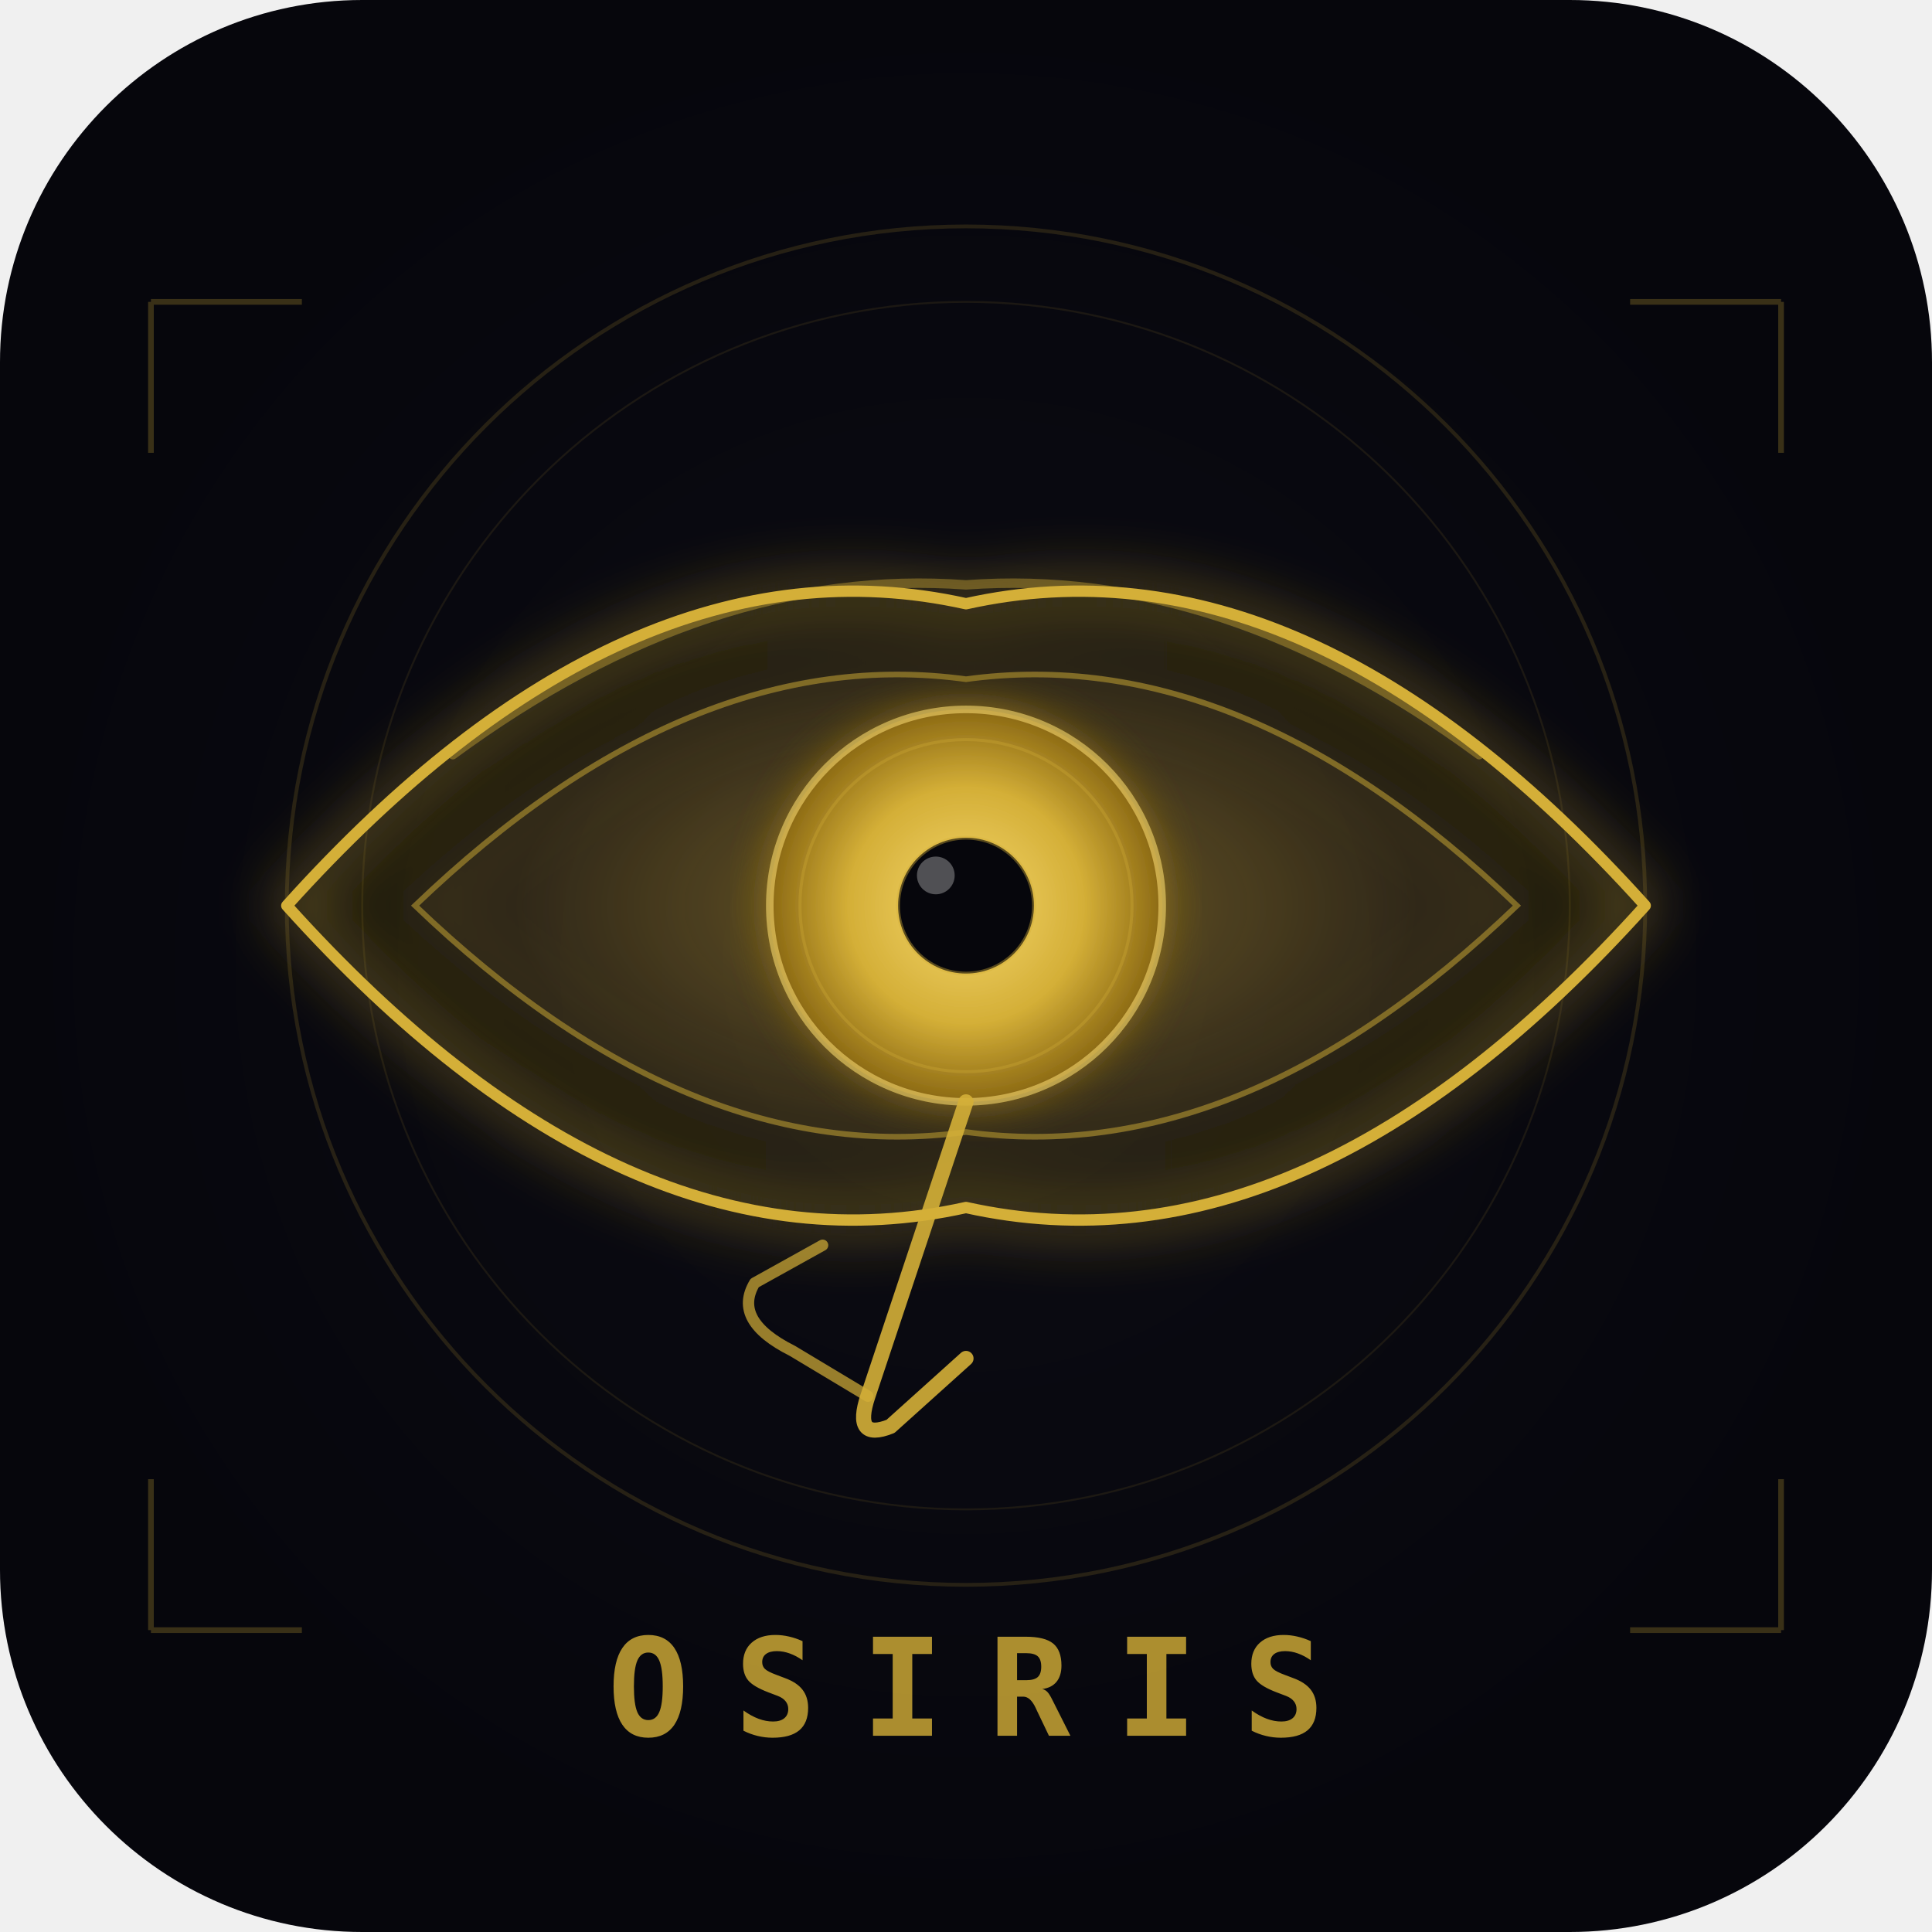
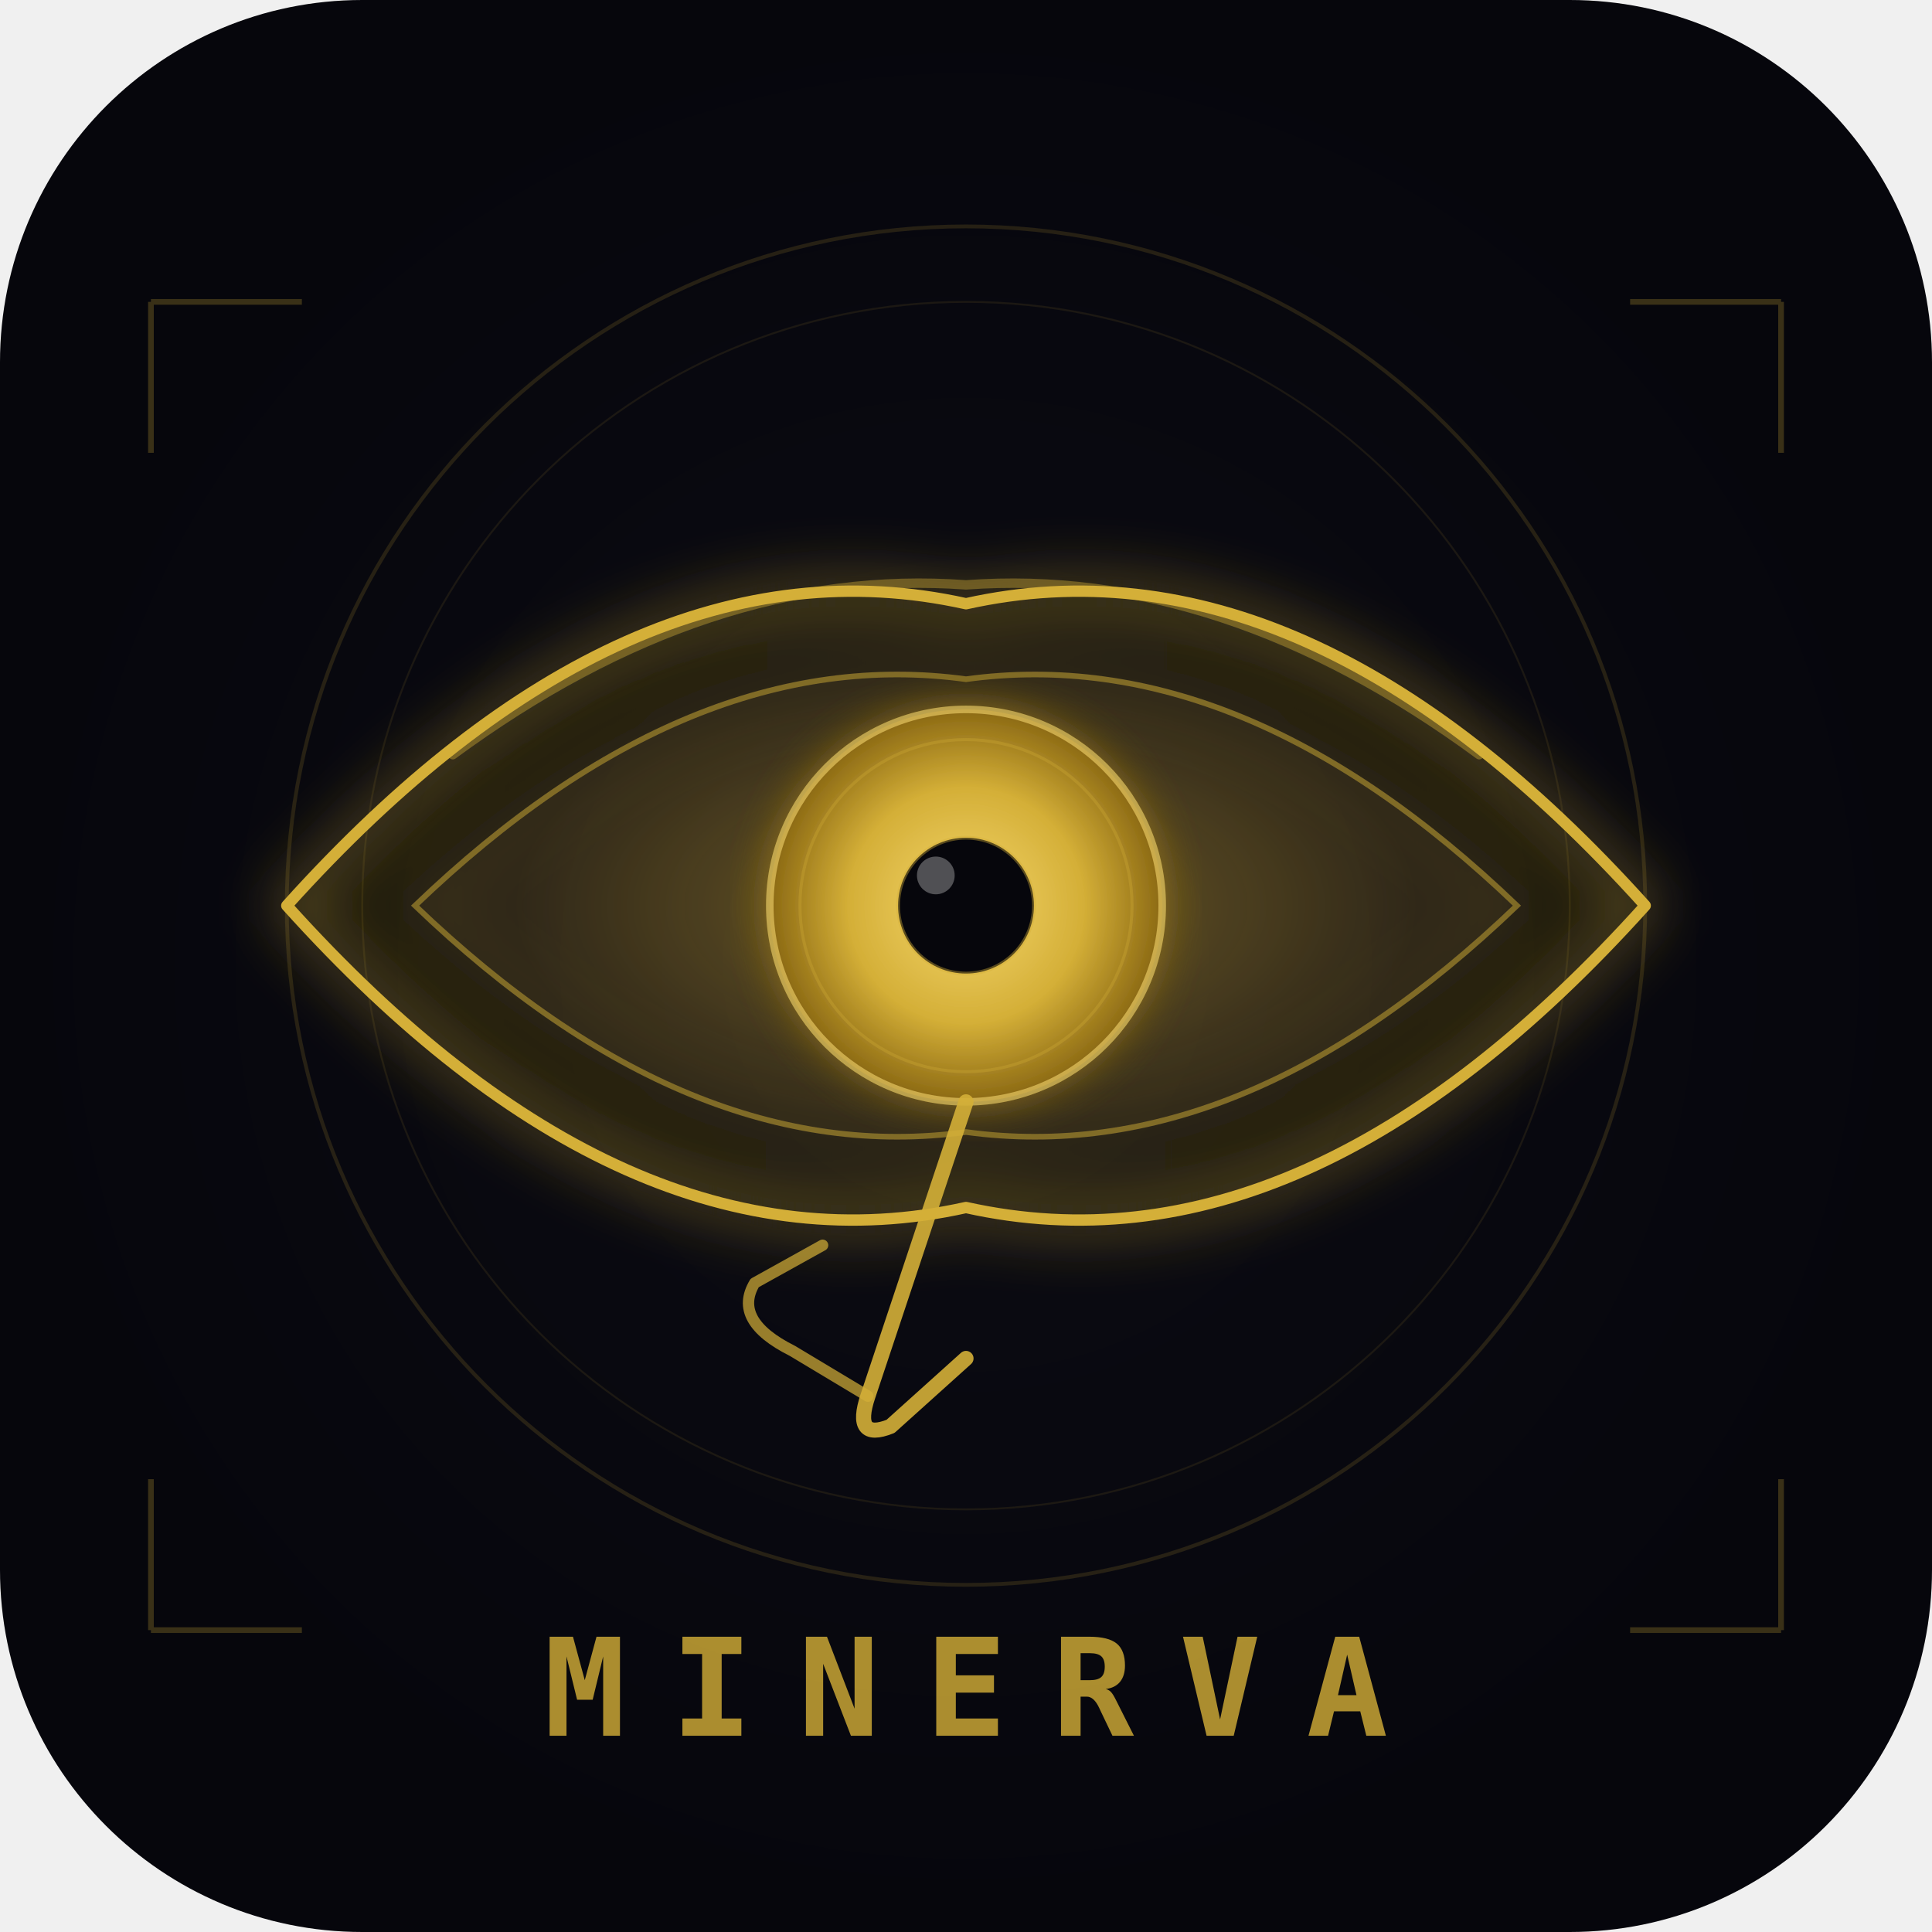
<svg xmlns="http://www.w3.org/2000/svg" viewBox="0 0 512 512" width="512" height="512">
  <defs>
    <radialGradient id="bg" cx="50%" cy="50%" r="50%">
      <stop offset="0%" stop-color="#0C0C14" />
      <stop offset="100%" stop-color="#06060C" />
    </radialGradient>
    <radialGradient id="iris" cx="50%" cy="50%" r="50%">
      <stop offset="0%" stop-color="#F5D76E" />
      <stop offset="60%" stop-color="#D4AF37" />
      <stop offset="100%" stop-color="#8B6914" />
    </radialGradient>
    <radialGradient id="glow" cx="50%" cy="50%" r="50%">
      <stop offset="0%" stop-color="#D4AF37" stop-opacity="0.4" />
      <stop offset="100%" stop-color="#D4AF37" stop-opacity="0" />
    </radialGradient>
    <filter id="f1" x="-50%" y="-50%" width="200%" height="200%">
      <feGaussianBlur stdDeviation="8" result="blur" />
      <feComposite in="SourceGraphic" in2="blur" operator="over" />
    </filter>
    <filter id="glow-filter">
      <feGaussianBlur stdDeviation="6" result="blur" />
      <feMerge>
        <feMergeNode in="blur" />
        <feMergeNode in="SourceGraphic" />
      </feMerge>
    </filter>
  </defs>
  <rect width="512" height="512" rx="96" fill="url(#bg)" />
  <circle cx="256" cy="240" r="180" fill="none" stroke="#D4AF37" stroke-width="1" opacity="0.15" />
  <circle cx="256" cy="240" r="160" fill="none" stroke="#D4AF37" stroke-width="0.5" opacity="0.1" />
  <ellipse cx="256" cy="240" rx="120" ry="60" fill="url(#glow)" />
  <g filter="url(#f1)">
    <path d="M76 240 Q166 140 256 160 Q346 140 436 240 Q346 340 256 320 Q166 340 76 240Z" fill="rgba(212,175,55,0.06)" stroke="#D4AF37" stroke-width="3" stroke-linejoin="round" />
    <path d="M110 240 Q183 170 256 180 Q329 170 402 240 Q329 310 256 300 Q183 310 110 240Z" fill="rgba(212,175,55,0.08)" stroke="#D4AF37" stroke-width="1.5" opacity="0.5" />
  </g>
  <circle cx="256" cy="240" r="52" fill="url(#iris)" filter="url(#glow-filter)" />
  <circle cx="256" cy="240" r="52" fill="none" stroke="#F5D76E" stroke-width="2" opacity="0.6" />
  <circle cx="256" cy="240" r="44" fill="none" stroke="#D4AF37" stroke-width="0.8" opacity="0.3" />
  <circle cx="256" cy="240" r="18" fill="#06060C" />
  <circle cx="256" cy="240" r="18" fill="none" stroke="#D4AF37" stroke-width="1" opacity="0.4" />
  <circle cx="248" cy="232" r="5" fill="white" opacity="0.3" />
  <g stroke="#D4AF37" fill="none" stroke-linecap="round" stroke-linejoin="round">
    <path d="M256 292 L230 370 Q226 382 236 378 L256 360" stroke-width="4" opacity="0.9" />
    <path d="M230 370 L210 358 Q194 350 200 340 L218 330" stroke-width="3" opacity="0.7" />
    <path d="M120 200 Q188 150 256 155 Q324 150 392 200" stroke-width="2.5" opacity="0.4" />
  </g>
  <g stroke="#D4AF37" stroke-width="1.5" opacity="0.25" fill="none">
    <path d="M40 80 L80 80 M40 80 L40 120" />
    <path d="M472 80 L432 80 M472 80 L472 120" />
    <path d="M40 432 L80 432 M40 432 L40 392" />
    <path d="M472 432 L432 432 M472 432 L472 392" />
  </g>
-   <text x="256" y="460" text-anchor="middle" font-family="monospace" font-size="36" fill="#D4AF37" letter-spacing="12" font-weight="700" opacity="0.8">OSIRIS</text>
+   <text x="256" y="460" text-anchor="middle" font-family="monospace" font-size="36" fill="#D4AF37" letter-spacing="12" font-weight="700" opacity="0.8">MINERVA</text>
</svg>
